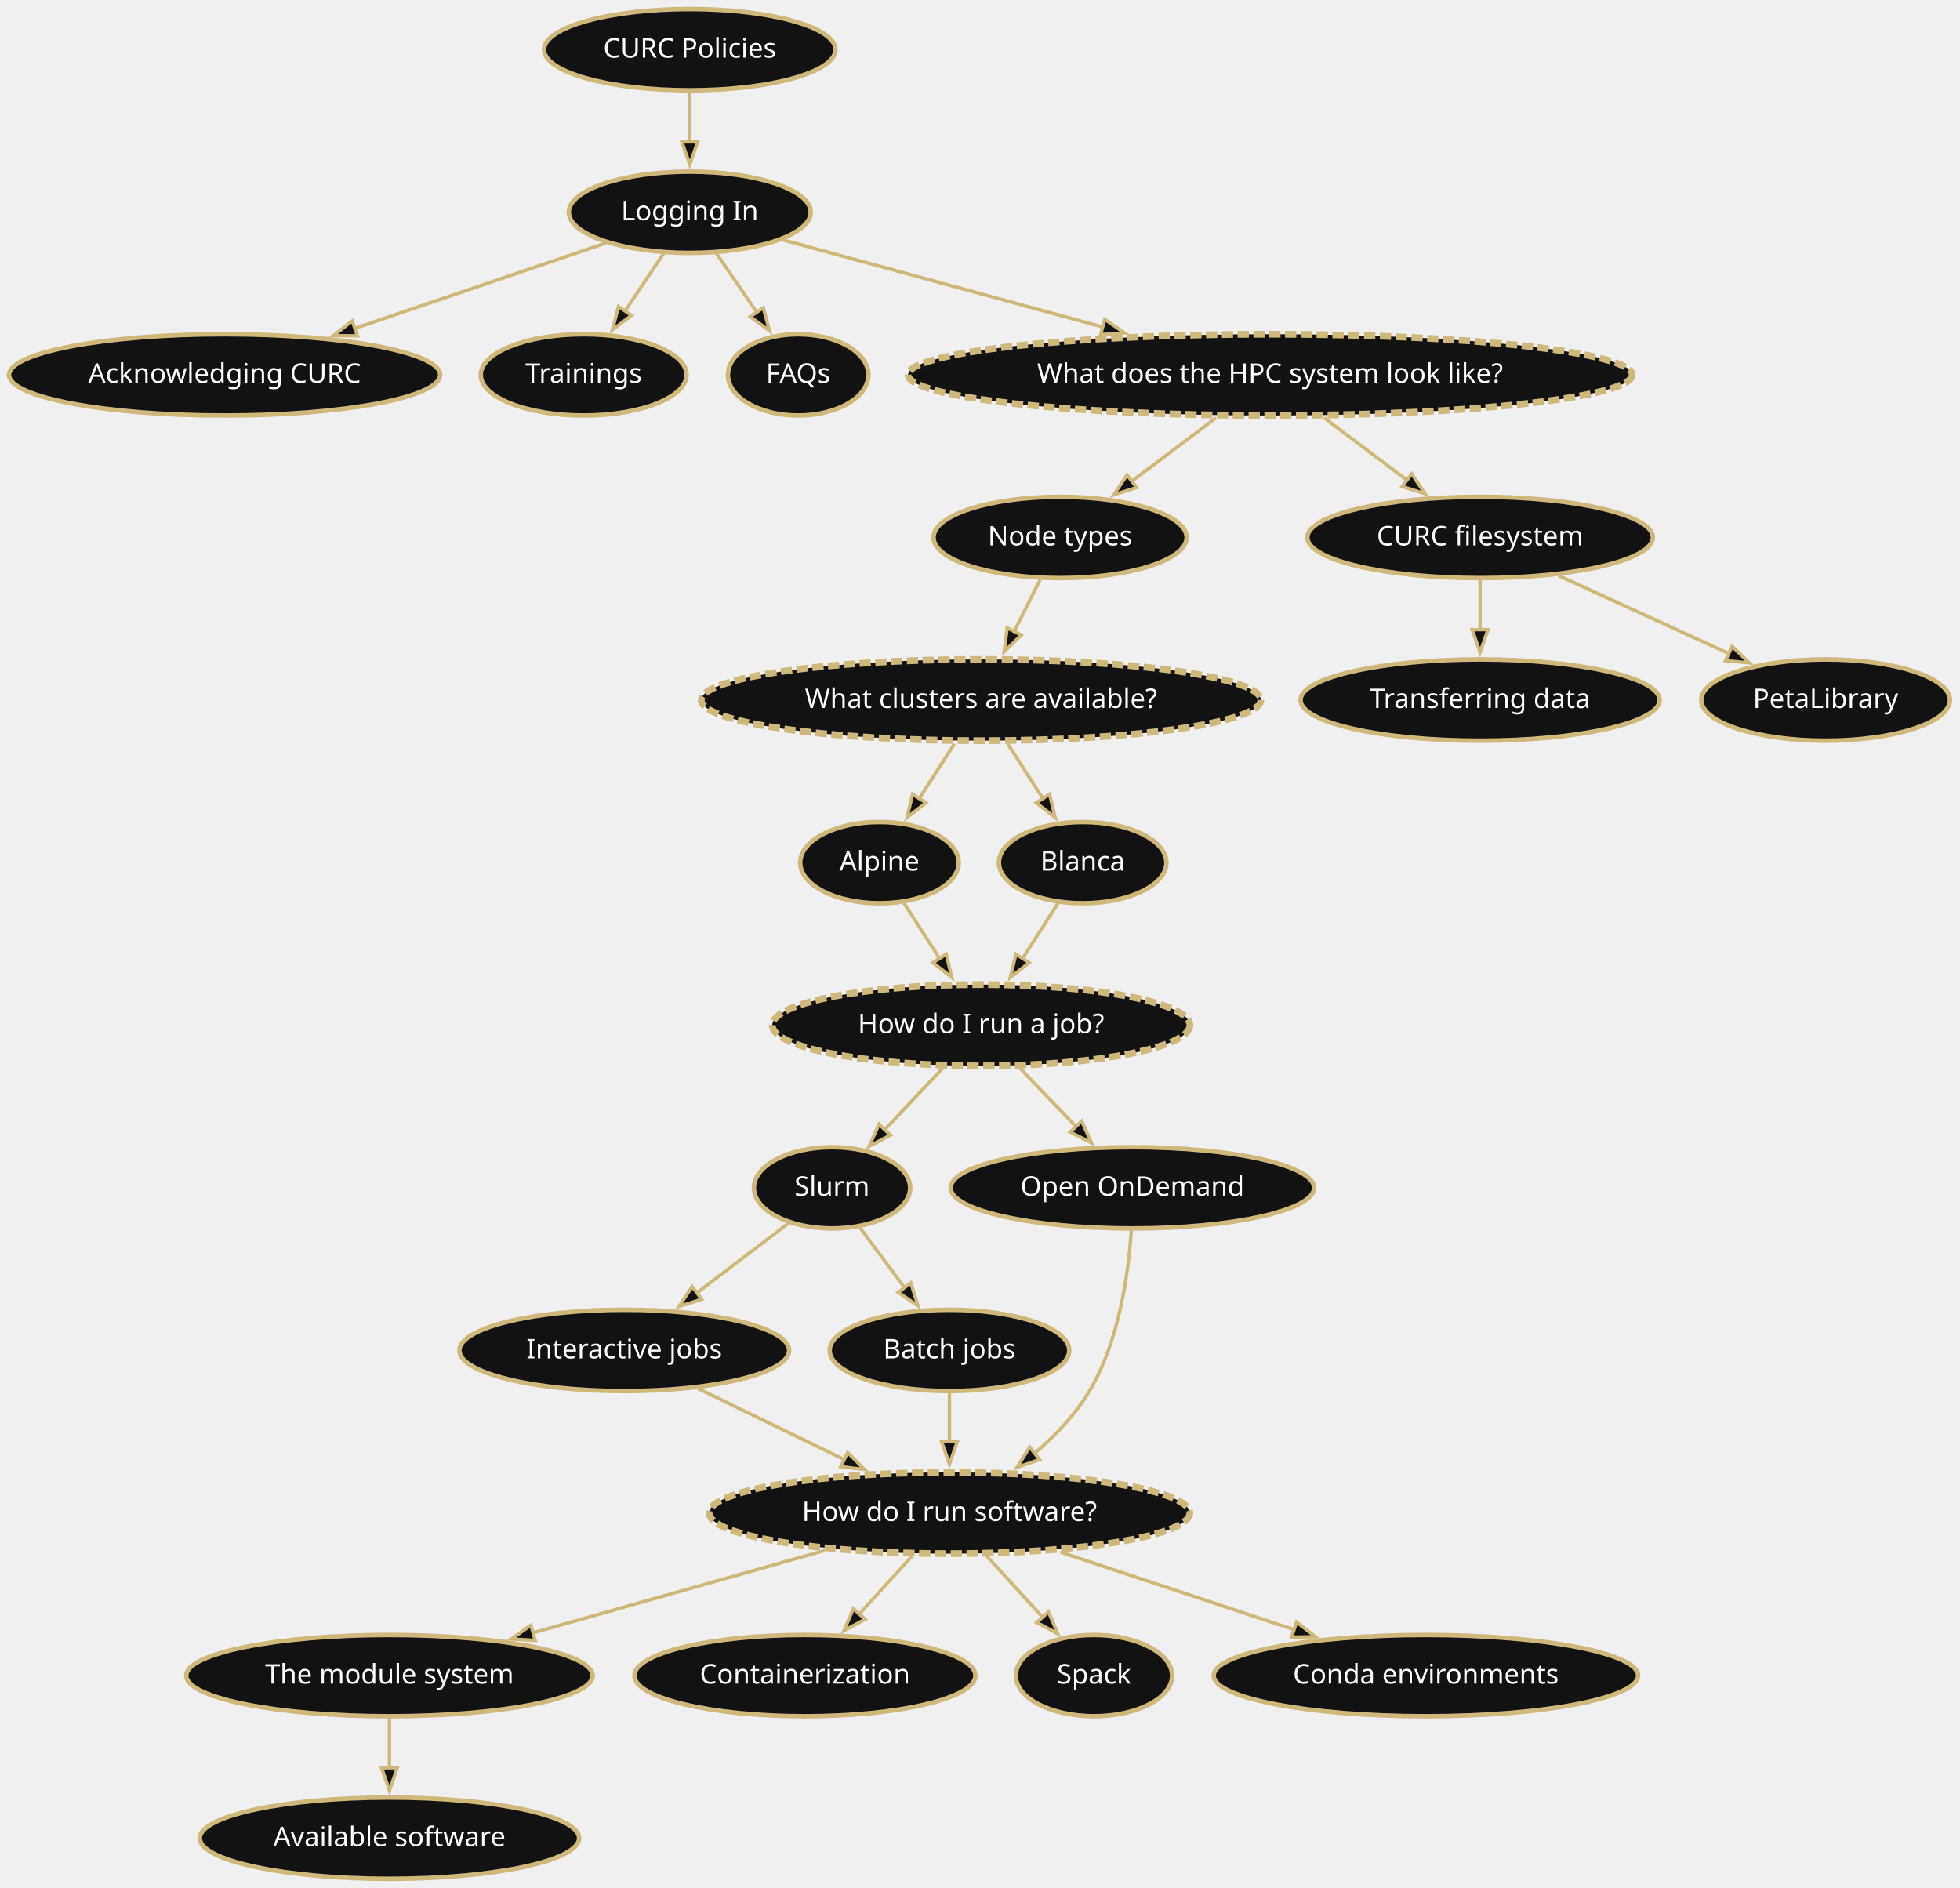
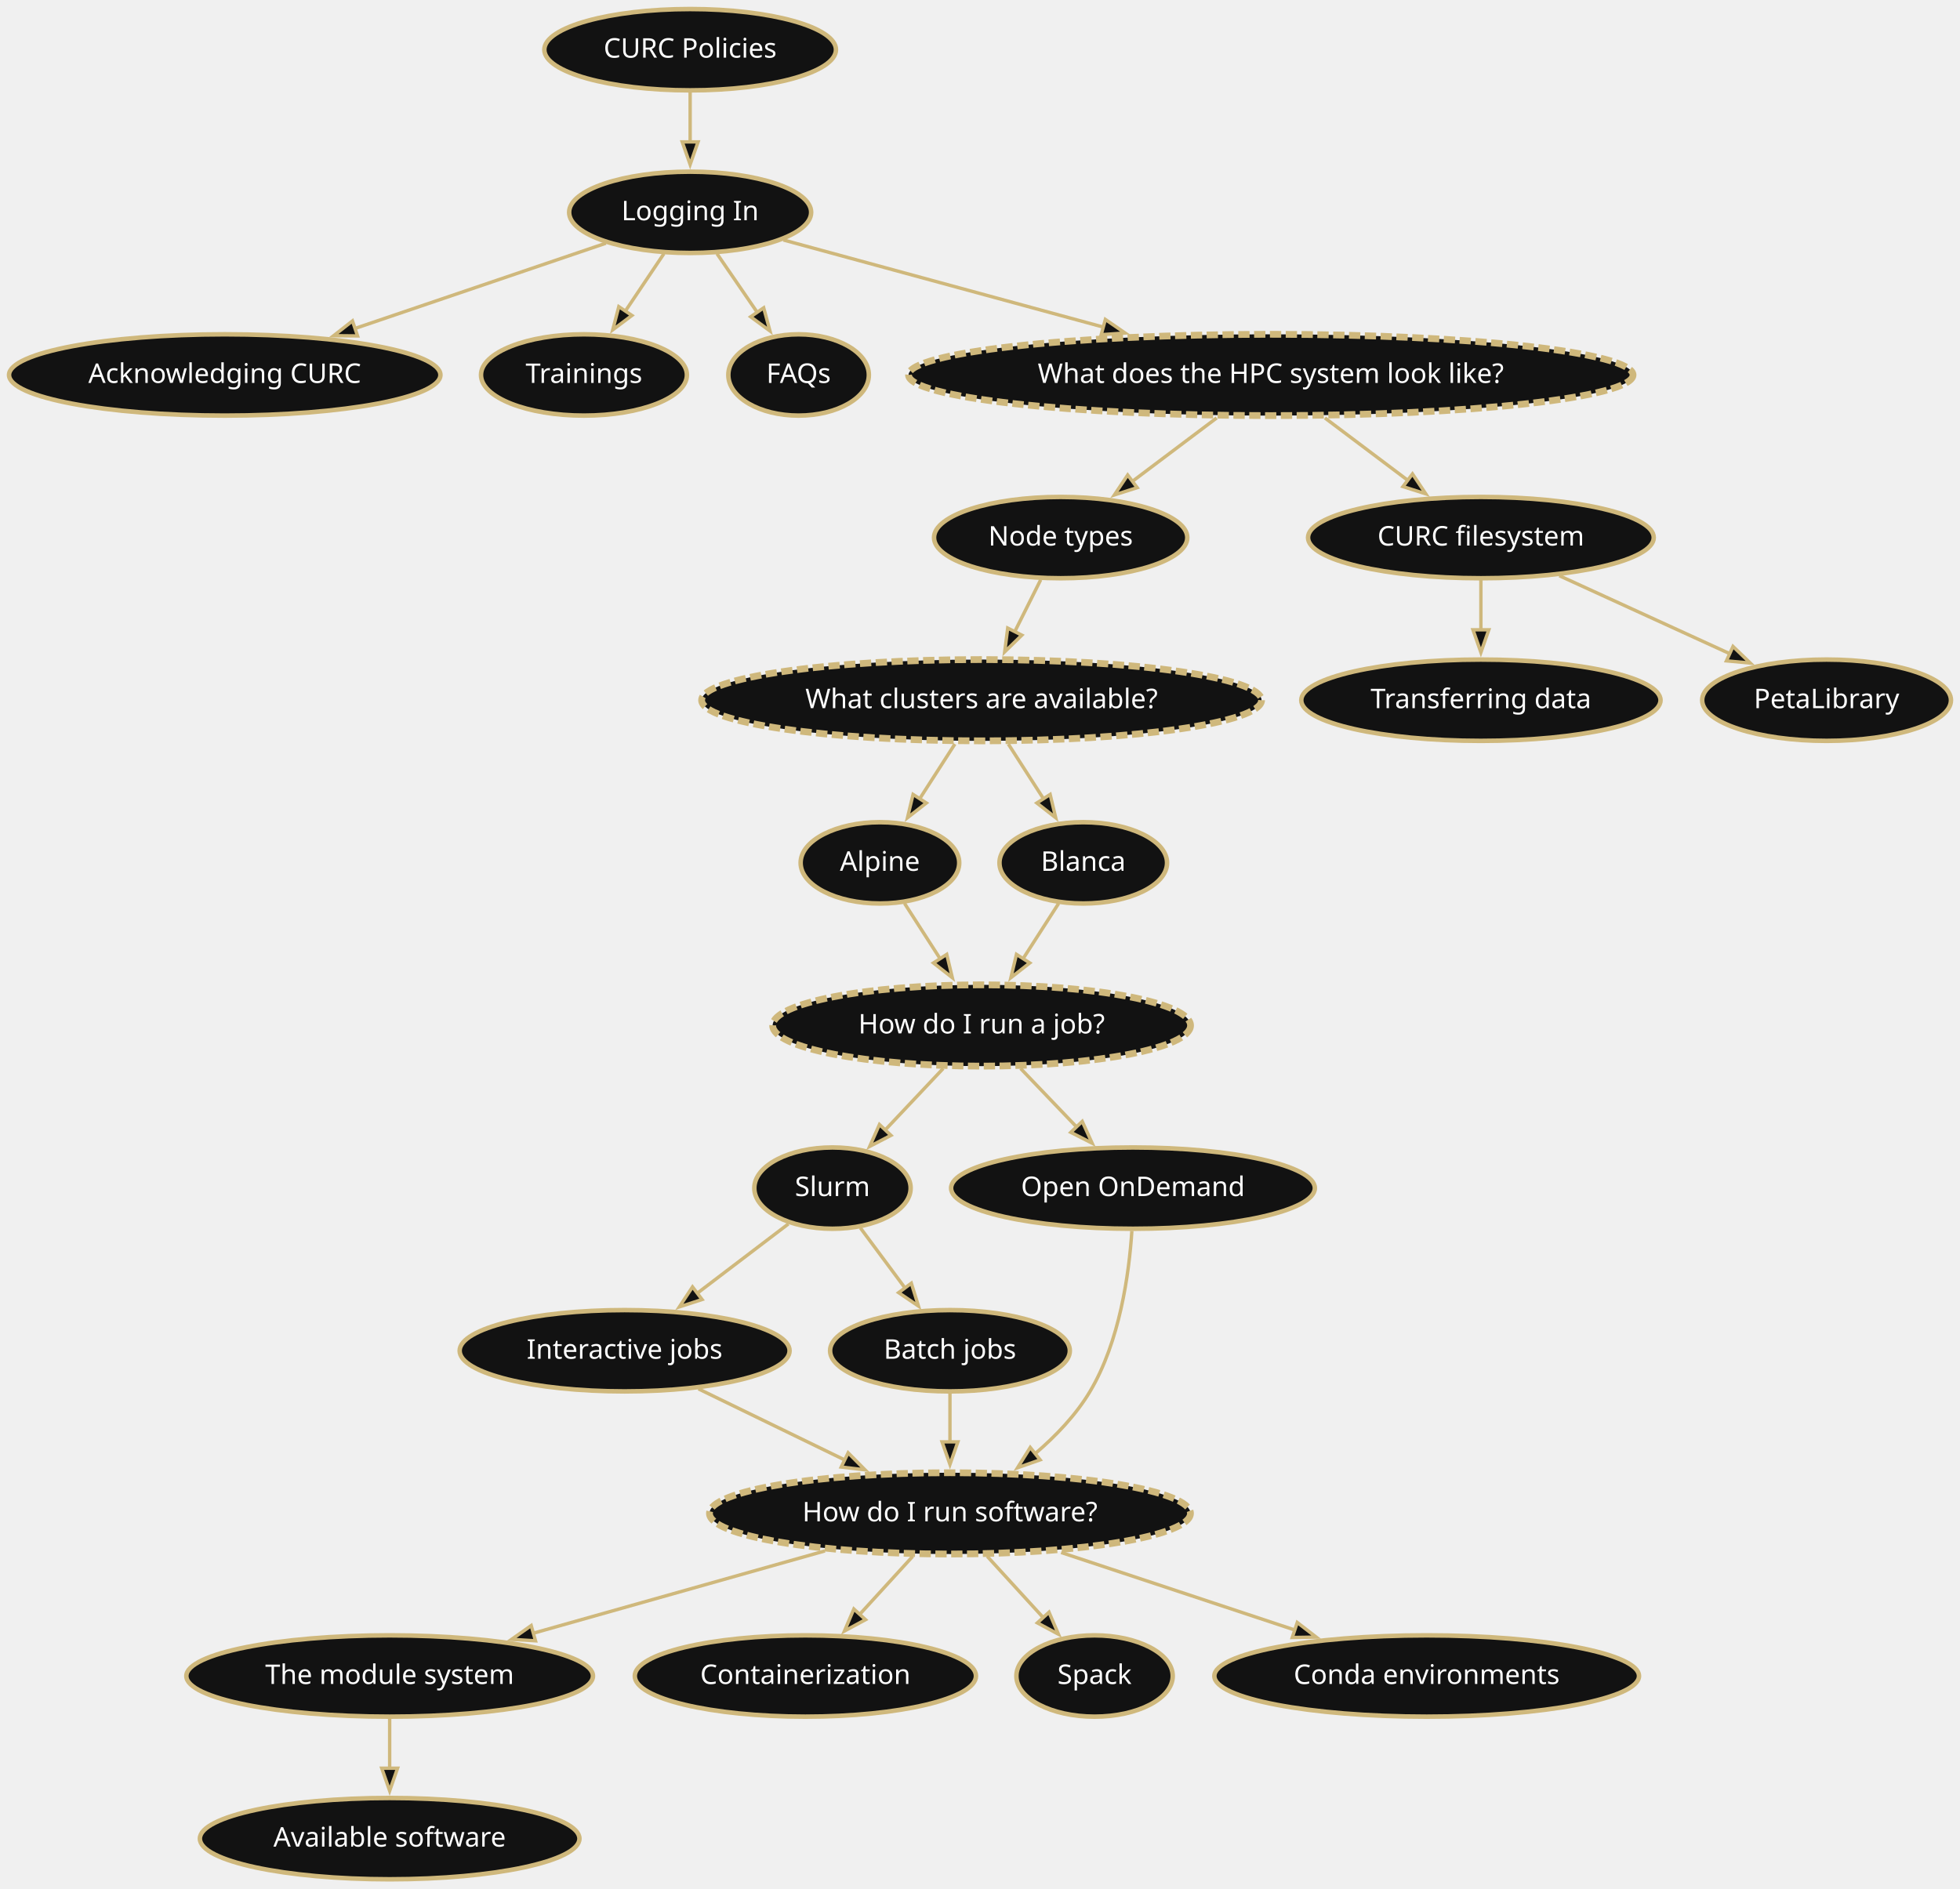
- <svg xmlns="http://www.w3.org/2000/svg" xmlns:xlink="http://www.w3.org/1999/xlink" width="100%" height="100%" viewBox="0.00 0.00 868.00 836.00">
+ <svg xmlns="http://www.w3.org/2000/svg" xmlns:xlink="http://www.w3.org/1999/xlink" width="100%" height="100%" viewBox="0.00 0.00 867.53 836.00">
  <g id="doc-flowchart" class="graph" transform="scale(1 1) rotate(0) translate(4 832)">
    <g id="clickable" class="node">
      <g id="a_clickable">
        <a xlink:href="../additional-resources/policies.html" target="_blank">
          <ellipse fill="#121212" stroke="#cfb87c" stroke-width="2" cx="301.47" cy="-810" rx="64.54" ry="18" />
-           <text xml:space="preserve" text-anchor="middle" x="301.47" y="-806.48" font-family="Verdana" font-size="12.00" fill="white">CURC Policies</text>
+           <text text-anchor="middle" x="301.47" y="-806.48" font-family="Verdana" font-size="12.00" fill="white">CURC Policies</text>
        </a>
      </g>
    </g>
    <g id="clickable" class="node">
      <g id="a_clickable">
        <a xlink:href="../getting_started/logging-in.html" target="_blank">
          <ellipse fill="#121212" stroke="#cfb87c" stroke-width="2" cx="301.47" cy="-738" rx="53.56" ry="18" />
-           <text xml:space="preserve" text-anchor="middle" x="301.47" y="-734.48" font-family="Verdana" font-size="12.00" fill="white">Logging In</text>
+           <text text-anchor="middle" x="301.47" y="-734.48" font-family="Verdana" font-size="12.00" fill="white">Logging In</text>
        </a>
      </g>
    </g>
    <g id="doc-flowchart_edge1" class="edge">
      <path fill="none" stroke="#cfb87c" stroke-width="1.5" d="M301.47,-791.34C301.47,-784.59 301.47,-776.69 301.47,-769.11" />
      <polygon fill="#121212" stroke="#cfb87c" stroke-width="1.5" points="304.97,-769.17 301.47,-759.17 297.97,-769.17 304.97,-769.17" />
    </g>
    <g id="clickable" class="node">
      <g id="a_clickable">
        <a xlink:href="../getting_started/acknowledge_curc_resources.html" target="_blank">
          <ellipse fill="#121212" stroke="#cfb87c" stroke-width="2" cx="95.47" cy="-666" rx="95.47" ry="18" />
-           <text xml:space="preserve" text-anchor="middle" x="95.47" y="-662.48" font-family="Verdana" font-size="12.00" fill="white">Acknowledging CURC</text>
+           <text text-anchor="middle" x="95.47" y="-662.48" font-family="Verdana" font-size="12.00" fill="white">Acknowledging CURC</text>
        </a>
      </g>
    </g>
    <g id="doc-flowchart_edge2" class="edge">
      <path fill="none" stroke="#cfb87c" stroke-width="1.5" d="M264.17,-724.32C233.1,-713.76 188.33,-698.55 152.73,-686.45" />
      <polygon fill="#121212" stroke="#cfb87c" stroke-width="1.5" points="154.26,-683.28 143.67,-683.38 152.01,-689.91 154.26,-683.28" />
    </g>
    <g id="clickable" class="node">
      <g id="a_clickable">
        <a xlink:href="../getting_started/trainings_and_consults/current-sem-trainings.html" target="_blank">
          <ellipse fill="#121212" stroke="#cfb87c" stroke-width="2" cx="254.47" cy="-666" rx="45.57" ry="18" />
-           <text xml:space="preserve" text-anchor="middle" x="254.47" y="-662.48" font-family="Verdana" font-size="12.00" fill="white">Trainings</text>
+           <text text-anchor="middle" x="254.47" y="-662.48" font-family="Verdana" font-size="12.00" fill="white">Trainings</text>
        </a>
      </g>
    </g>
    <g id="doc-flowchart_edge3" class="edge">
      <path fill="none" stroke="#cfb87c" stroke-width="1.5" d="M289.86,-719.7C284.68,-711.98 278.45,-702.71 272.68,-694.11" />
      <polygon fill="#121212" stroke="#cfb87c" stroke-width="1.5" points="275.7,-692.34 267.22,-685.99 269.89,-696.24 275.7,-692.34" />
    </g>
    <g id="clickable" class="node">
      <g id="a_clickable">
        <a xlink:href="../getting_started/faq.html" target="_blank">
          <ellipse fill="#121212" stroke="#cfb87c" stroke-width="2" cx="349.47" cy="-666" rx="31.1" ry="18" />
-           <text xml:space="preserve" text-anchor="middle" x="349.47" y="-662.48" font-family="Verdana" font-size="12.00" fill="white">FAQs</text>
+           <text text-anchor="middle" x="349.47" y="-662.48" font-family="Verdana" font-size="12.00" fill="white">FAQs</text>
        </a>
      </g>
    </g>
    <g id="doc-flowchart_edge4" class="edge">
      <path fill="none" stroke="#cfb87c" stroke-width="1.5" d="M313.34,-719.7C318.71,-711.87 325.18,-702.44 331.15,-693.73" />
      <polygon fill="#121212" stroke="#cfb87c" stroke-width="1.5" points="334.02,-695.72 336.79,-685.49 328.25,-691.76 334.02,-695.72" />
    </g>
    <g id="doc-flowchart_node6" class="node">
      <ellipse fill="#121212" stroke="#cfb87c" stroke-width="3" stroke-dasharray="5,2" cx="558.47" cy="-666" rx="160.34" ry="18" />
-       <text xml:space="preserve" text-anchor="middle" x="558.47" y="-662.48" font-family="Verdana" font-size="12.00" fill="white">What does the HPC system look like?</text>
+       <text text-anchor="middle" x="558.47" y="-662.48" font-family="Verdana" font-size="12.00" fill="white">What does the HPC system look like?</text>
    </g>
    <g id="doc-flowchart_edge5" class="edge">
      <path fill="none" stroke="#cfb87c" stroke-width="1.5" d="M342.77,-725.75C380.88,-715.37 438.38,-699.71 484.42,-687.17" />
      <polygon fill="#121212" stroke="#cfb87c" stroke-width="1.5" points="485.25,-690.57 493.98,-684.57 483.41,-683.82 485.25,-690.57" />
    </g>
    <g id="clickable" class="node">
      <g id="a_clickable">
        <a xlink:href="../compute/node-types.html" target="_blank">
          <ellipse fill="#121212" stroke="#cfb87c" stroke-width="2" cx="465.47" cy="-594" rx="56.05" ry="18" />
-           <text xml:space="preserve" text-anchor="middle" x="465.47" y="-590.48" font-family="Verdana" font-size="12.00" fill="white">Node types</text>
+           <text text-anchor="middle" x="465.47" y="-590.48" font-family="Verdana" font-size="12.00" fill="white">Node types</text>
        </a>
      </g>
    </g>
    <g id="doc-flowchart_edge6" class="edge">
      <path fill="none" stroke="#cfb87c" stroke-width="1.5" d="M534.52,-646.97C523.06,-638.34 509.18,-627.9 496.88,-618.64" />
      <polygon fill="#121212" stroke="#cfb87c" stroke-width="1.5" points="499.34,-616.11 489.25,-612.89 495.13,-621.7 499.34,-616.11" />
    </g>
    <g id="clickable" class="node">
      <g id="a_clickable">
        <a xlink:href="../compute/filesystems.html" target="_blank">
          <ellipse fill="#121212" stroke="#cfb87c" stroke-width="2" cx="651.47" cy="-594" rx="76.51" ry="18" />
-           <text xml:space="preserve" text-anchor="middle" x="651.47" y="-590.48" font-family="Verdana" font-size="12.00" fill="white">CURC filesystem</text>
+           <text text-anchor="middle" x="651.47" y="-590.48" font-family="Verdana" font-size="12.00" fill="white">CURC filesystem</text>
        </a>
      </g>
    </g>
    <g id="doc-flowchart_edge7" class="edge">
      <path fill="none" stroke="#cfb87c" stroke-width="1.5" d="M582.42,-646.97C593.61,-638.56 607.09,-628.41 619.16,-619.32" />
      <polygon fill="#121212" stroke="#cfb87c" stroke-width="1.5" points="621.19,-622.18 627.07,-613.37 616.98,-616.58 621.19,-622.18" />
    </g>
    <g id="doc-flowchart_node7" class="node">
      <ellipse fill="#121212" stroke="#cfb87c" stroke-width="3" stroke-dasharray="5,2" cx="430.47" cy="-378" rx="92.48" ry="18" />
-       <text xml:space="preserve" text-anchor="middle" x="430.47" y="-374.48" font-family="Verdana" font-size="12.00" fill="white">How do I run a job?</text>
+       <text text-anchor="middle" x="430.47" y="-374.48" font-family="Verdana" font-size="12.00" fill="white">How do I run a job?</text>
    </g>
    <g id="clickable" class="node">
      <g id="a_clickable">
        <a xlink:href="../running-jobs/job-resources.html" target="_blank">
          <ellipse fill="#121212" stroke="#cfb87c" stroke-width="2" cx="364.47" cy="-306" rx="34.6" ry="18" />
-           <text xml:space="preserve" text-anchor="middle" x="364.47" y="-302.48" font-family="Verdana" font-size="12.00" fill="white">Slurm</text>
+           <text text-anchor="middle" x="364.47" y="-302.48" font-family="Verdana" font-size="12.00" fill="white">Slurm</text>
        </a>
      </g>
    </g>
    <g id="doc-flowchart_edge15" class="edge">
      <path fill="none" stroke="#cfb87c" stroke-width="1.5" d="M413.48,-358.97C405.65,-350.68 396.25,-340.7 387.78,-331.71" />
      <polygon fill="#121212" stroke="#cfb87c" stroke-width="1.5" points="390.36,-329.35 380.95,-324.47 385.26,-334.15 390.36,-329.35" />
    </g>
    <g id="clickable" class="node">
      <g id="a_clickable">
        <a xlink:href="../open_ondemand/index.html" target="_blank">
          <ellipse fill="#121212" stroke="#cfb87c" stroke-width="2" cx="497.47" cy="-306" rx="80.5" ry="18" />
-           <text xml:space="preserve" text-anchor="middle" x="497.47" y="-302.48" font-family="Verdana" font-size="12.00" fill="white">Open OnDemand</text>
+           <text text-anchor="middle" x="497.47" y="-302.48" font-family="Verdana" font-size="12.00" fill="white">Open OnDemand</text>
        </a>
      </g>
    </g>
    <g id="doc-flowchart_edge16" class="edge">
      <path fill="none" stroke="#cfb87c" stroke-width="1.5" d="M447.73,-358.97C455.33,-351.04 464.39,-341.56 472.69,-332.89" />
      <polygon fill="#121212" stroke="#cfb87c" stroke-width="1.5" points="475.02,-335.53 479.4,-325.88 469.96,-330.69 475.02,-335.53" />
    </g>
    <g id="doc-flowchart_node8" class="node">
      <ellipse fill="#121212" stroke="#cfb87c" stroke-width="3" stroke-dasharray="5,2" cx="430.47" cy="-522" rx="123.92" ry="18" />
-       <text xml:space="preserve" text-anchor="middle" x="430.47" y="-518.48" font-family="Verdana" font-size="12.00" fill="white">What clusters are available?</text>
+       <text text-anchor="middle" x="430.47" y="-518.48" font-family="Verdana" font-size="12.00" fill="white">What clusters are available?</text>
    </g>
    <g id="clickable" class="node">
      <g id="a_clickable">
        <a xlink:href="../clusters/alpine/index.html" target="_blank">
          <ellipse fill="#121212" stroke="#cfb87c" stroke-width="2" cx="385.47" cy="-450" rx="35.1" ry="18" />
-           <text xml:space="preserve" text-anchor="middle" x="385.47" y="-446.48" font-family="Verdana" font-size="12.00" fill="white">Alpine</text>
+           <text text-anchor="middle" x="385.47" y="-446.48" font-family="Verdana" font-size="12.00" fill="white">Alpine</text>
        </a>
      </g>
    </g>
    <g id="doc-flowchart_edge11" class="edge">
      <path fill="none" stroke="#cfb87c" stroke-width="1.5" d="M418.65,-502.61C413.87,-495.17 408.25,-486.44 403.01,-478.28" />
      <polygon fill="#121212" stroke="#cfb87c" stroke-width="1.5" points="406.03,-476.5 397.67,-469.98 400.14,-480.28 406.03,-476.5" />
    </g>
    <g id="clickable" class="node">
      <g id="a_clickable">
        <a xlink:href="../clusters/blanca/blanca.html" target="_blank">
          <ellipse fill="#121212" stroke="#cfb87c" stroke-width="2" cx="475.47" cy="-450" rx="37.09" ry="18" />
-           <text xml:space="preserve" text-anchor="middle" x="475.47" y="-446.48" font-family="Verdana" font-size="12.00" fill="white">Blanca</text>
+           <text text-anchor="middle" x="475.47" y="-446.48" font-family="Verdana" font-size="12.00" fill="white">Blanca</text>
        </a>
      </g>
    </g>
    <g id="doc-flowchart_edge12" class="edge">
      <path fill="none" stroke="#cfb87c" stroke-width="1.5" d="M442.3,-502.61C447.08,-495.17 452.69,-486.44 457.93,-478.28" />
      <polygon fill="#121212" stroke="#cfb87c" stroke-width="1.5" points="460.81,-480.28 463.27,-469.98 454.92,-476.5 460.81,-480.28" />
    </g>
    <g id="doc-flowchart_edge10" class="edge">
      <path fill="none" stroke="#cfb87c" stroke-width="1.5" d="M456.64,-575.34C453.12,-568.29 448.97,-559.99 445.02,-552.1" />
      <polygon fill="#121212" stroke="#cfb87c" stroke-width="1.5" points="448.29,-550.8 440.69,-543.42 442.03,-553.93 448.29,-550.8" />
    </g>
    <g id="clickable" class="node">
      <g id="a_clickable">
        <a xlink:href="../compute/data-transfer.html" target="_blank">
          <ellipse fill="#121212" stroke="#cfb87c" stroke-width="2" cx="651.47" cy="-522" rx="79.51" ry="18" />
-           <text xml:space="preserve" text-anchor="middle" x="651.47" y="-518.48" font-family="Verdana" font-size="12.00" fill="white">Transferring data</text>
+           <text text-anchor="middle" x="651.47" y="-518.48" font-family="Verdana" font-size="12.00" fill="white">Transferring data</text>
        </a>
      </g>
    </g>
    <g id="doc-flowchart_edge8" class="edge">
      <path fill="none" stroke="#cfb87c" stroke-width="1.5" d="M651.47,-575.34C651.47,-568.59 651.47,-560.69 651.47,-553.11" />
      <polygon fill="#121212" stroke="#cfb87c" stroke-width="1.5" points="654.97,-553.17 651.47,-543.17 647.97,-553.17 654.97,-553.17" />
    </g>
    <g id="clickable" class="node">
      <g id="a_clickable">
        <a xlink:href="../petalibrary/index.html" target="_blank">
          <ellipse fill="#121212" stroke="#cfb87c" stroke-width="2" cx="804.47" cy="-522" rx="55.06" ry="18" />
-           <text xml:space="preserve" text-anchor="middle" x="804.47" y="-518.48" font-family="Verdana" font-size="12.00" fill="white">PetaLibrary</text>
+           <text text-anchor="middle" x="804.47" y="-518.48" font-family="Verdana" font-size="12.00" fill="white">PetaLibrary</text>
        </a>
      </g>
    </g>
    <g id="doc-flowchart_edge9" class="edge">
      <path fill="none" stroke="#cfb87c" stroke-width="1.5" d="M686.19,-577.12C708.65,-566.84 738.03,-553.4 761.89,-542.48" />
      <polygon fill="#121212" stroke="#cfb87c" stroke-width="1.5" points="763.06,-545.8 770.7,-538.45 760.15,-539.43 763.06,-545.8" />
    </g>
    <g id="doc-flowchart_edge13" class="edge">
      <path fill="none" stroke="#cfb87c" stroke-width="1.5" d="M396.37,-432.05C401.12,-424.66 406.83,-415.78 412.2,-407.42" />
      <polygon fill="#121212" stroke="#cfb87c" stroke-width="1.5" points="415.04,-409.47 417.51,-399.17 409.16,-405.69 415.04,-409.47" />
    </g>
    <g id="doc-flowchart_edge14" class="edge">
      <path fill="none" stroke="#cfb87c" stroke-width="1.5" d="M464.58,-432.05C459.83,-424.66 454.12,-415.78 448.74,-407.42" />
      <polygon fill="#121212" stroke="#cfb87c" stroke-width="1.5" points="451.79,-405.69 443.44,-399.17 445.9,-409.47 451.79,-405.69" />
    </g>
    <g id="clickable" class="node">
      <g id="a_clickable">
        <a xlink:href="../running-jobs/interactive-jobs.html" target="_blank">
          <ellipse fill="#121212" stroke="#cfb87c" stroke-width="2" cx="272.47" cy="-234" rx="73.02" ry="18" />
-           <text xml:space="preserve" text-anchor="middle" x="272.47" y="-230.47" font-family="Verdana" font-size="12.00" fill="white">Interactive jobs</text>
+           <text text-anchor="middle" x="272.47" y="-230.47" font-family="Verdana" font-size="12.00" fill="white">Interactive jobs</text>
        </a>
      </g>
    </g>
    <g id="doc-flowchart_edge17" class="edge">
      <path fill="none" stroke="#cfb87c" stroke-width="1.5" d="M344.96,-290.15C333.16,-281.18 317.84,-269.52 304.32,-259.23" />
      <polygon fill="#121212" stroke="#cfb87c" stroke-width="1.5" points="306.75,-256.68 296.68,-253.41 302.52,-262.26 306.75,-256.68" />
    </g>
    <g id="clickable" class="node">
      <g id="a_clickable">
        <a xlink:href="../running-jobs/batch-jobs.html" target="_blank">
          <ellipse fill="#121212" stroke="#cfb87c" stroke-width="2" cx="416.47" cy="-234" rx="53.06" ry="18" />
-           <text xml:space="preserve" text-anchor="middle" x="416.47" y="-230.47" font-family="Verdana" font-size="12.00" fill="white">Batch jobs</text>
+           <text text-anchor="middle" x="416.47" y="-230.47" font-family="Verdana" font-size="12.00" fill="white">Batch jobs</text>
        </a>
      </g>
    </g>
    <g id="doc-flowchart_edge18" class="edge">
      <path fill="none" stroke="#cfb87c" stroke-width="1.5" d="M376.8,-288.41C382.73,-280.42 390,-270.64 396.68,-261.64" />
      <polygon fill="#121212" stroke="#cfb87c" stroke-width="1.5" points="399.37,-263.89 402.52,-253.78 393.75,-259.72 399.37,-263.89" />
    </g>
    <g id="doc-flowchart_node19" class="node">
      <ellipse fill="#121212" stroke="#cfb87c" stroke-width="3" stroke-dasharray="5,2" cx="416.47" cy="-162" rx="106.45" ry="18" />
-       <text xml:space="preserve" text-anchor="middle" x="416.47" y="-158.47" font-family="Verdana" font-size="12.00" fill="white">How do I run software?</text>
+       <text text-anchor="middle" x="416.47" y="-158.47" font-family="Verdana" font-size="12.00" fill="white">How do I run software?</text>
    </g>
    <g id="doc-flowchart_edge19" class="edge">
      <path fill="none" stroke="#cfb87c" stroke-width="1.5" d="M305.15,-217.12C324.28,-207.82 348.76,-195.92 369.89,-185.65" />
      <polygon fill="#121212" stroke="#cfb87c" stroke-width="1.5" points="371.4,-188.8 378.86,-181.28 368.34,-182.51 371.4,-188.8" />
    </g>
    <g id="doc-flowchart_edge20" class="edge">
      <path fill="none" stroke="#cfb87c" stroke-width="1.5" d="M416.47,-215.34C416.47,-208.69 416.47,-200.94 416.47,-193.46" />
      <polygon fill="#121212" stroke="#cfb87c" stroke-width="1.5" points="419.97,-193.66 416.47,-183.66 412.97,-193.66 419.97,-193.66" />
    </g>
    <g id="doc-flowchart_edge21" class="edge">
      <path fill="none" stroke="#cfb87c" stroke-width="1.5" d="M496.99,-287.06C495.75,-268.16 491.65,-238.13 478.47,-216 472.29,-205.61 463.34,-196.26 454.15,-188.41" />
      <polygon fill="#121212" stroke="#cfb87c" stroke-width="1.5" points="456.38,-185.7 446.38,-182.2 452.01,-191.18 456.38,-185.7" />
    </g>
    <g id="clickable" class="node">
      <g id="a_clickable">
        <a xlink:href="../compute/modules.html" target="_blank">
          <ellipse fill="#121212" stroke="#cfb87c" stroke-width="2" cx="168.47" cy="-90" rx="89.99" ry="18" />
-           <text xml:space="preserve" text-anchor="middle" x="168.47" y="-86.47" font-family="Verdana" font-size="12.00" fill="white">The module system</text>
+           <text text-anchor="middle" x="168.47" y="-86.47" font-family="Verdana" font-size="12.00" fill="white">The module system</text>
        </a>
      </g>
    </g>
    <g id="doc-flowchart_edge22" class="edge">
      <path fill="none" stroke="#cfb87c" stroke-width="1.5" d="M361.13,-145.38C322.88,-134.58 271.91,-120.19 232,-108.93" />
      <polygon fill="#121212" stroke="#cfb87c" stroke-width="1.5" points="233.02,-105.58 222.45,-106.23 231.12,-112.32 233.02,-105.58" />
    </g>
    <g id="clickable" class="node">
      <g id="a_clickable">
        <a xlink:href="../software/containerization.html" target="_blank">
          <ellipse fill="#121212" stroke="#cfb87c" stroke-width="2" cx="352.47" cy="-90" rx="75.51" ry="18" />
-           <text xml:space="preserve" text-anchor="middle" x="352.47" y="-86.47" font-family="Verdana" font-size="12.00" fill="white">Containerization</text>
+           <text text-anchor="middle" x="352.47" y="-86.47" font-family="Verdana" font-size="12.00" fill="white">Containerization</text>
        </a>
      </g>
    </g>
    <g id="doc-flowchart_edge23" class="edge">
      <path fill="none" stroke="#cfb87c" stroke-width="1.5" d="M399.99,-142.97C392.81,-135.12 384.26,-125.76 376.4,-117.16" />
      <polygon fill="#121212" stroke="#cfb87c" stroke-width="1.5" points="379.1,-114.94 369.77,-109.92 373.93,-119.66 379.1,-114.94" />
    </g>
    <g id="clickable" class="node">
      <g id="a_clickable">
        <a xlink:href="../software/spack.html" target="_blank">
          <ellipse fill="#121212" stroke="#cfb87c" stroke-width="2" cx="480.47" cy="-90" rx="34.6" ry="18" />
-           <text xml:space="preserve" text-anchor="middle" x="480.47" y="-86.47" font-family="Verdana" font-size="12.00" fill="white">Spack</text>
+           <text text-anchor="middle" x="480.47" y="-86.47" font-family="Verdana" font-size="12.00" fill="white">Spack</text>
        </a>
      </g>
    </g>
    <g id="doc-flowchart_edge24" class="edge">
      <path fill="none" stroke="#cfb87c" stroke-width="1.5" d="M432.96,-142.97C440.54,-134.68 449.67,-124.7 457.88,-115.71" />
      <polygon fill="#121212" stroke="#cfb87c" stroke-width="1.5" points="460.31,-118.24 464.48,-108.5 455.15,-113.52 460.31,-118.24" />
    </g>
    <g id="clickable" class="node">
      <g id="a_clickable">
        <a xlink:href="../software/python.html" target="_blank">
          <ellipse fill="#121212" stroke="#cfb87c" stroke-width="2" cx="627.47" cy="-90" rx="93.98" ry="18" />
-           <text xml:space="preserve" text-anchor="middle" x="627.47" y="-86.47" font-family="Verdana" font-size="12.00" fill="white">Conda environments</text>
+           <text text-anchor="middle" x="627.47" y="-86.47" font-family="Verdana" font-size="12.00" fill="white">Conda environments</text>
        </a>
      </g>
    </g>
    <g id="doc-flowchart_edge25" class="edge">
      <path fill="none" stroke="#cfb87c" stroke-width="1.5" d="M465.68,-144.68C496.59,-134.42 536.62,-121.14 569.12,-110.36" />
      <polygon fill="#121212" stroke="#cfb87c" stroke-width="1.5" points="570.19,-113.69 578.58,-107.22 567.98,-107.05 570.19,-113.69" />
    </g>
    <g id="clickable" class="node">
      <g id="a_clickable">
        <a xlink:href="../software/curc_provided_software.html" target="_blank">
          <ellipse fill="#121212" stroke="#cfb87c" stroke-width="2" cx="168.47" cy="-18" rx="84" ry="18" />
-           <text xml:space="preserve" text-anchor="middle" x="168.47" y="-14.47" font-family="Verdana" font-size="12.00" fill="white">Available software</text>
+           <text text-anchor="middle" x="168.47" y="-14.47" font-family="Verdana" font-size="12.00" fill="white">Available software</text>
        </a>
      </g>
    </g>
    <g id="doc-flowchart_edge26" class="edge">
      <path fill="none" stroke="#cfb87c" stroke-width="1.5" d="M168.47,-71.34C168.47,-64.59 168.47,-56.69 168.47,-49.11" />
      <polygon fill="#121212" stroke="#cfb87c" stroke-width="1.5" points="171.97,-49.17 168.47,-39.17 164.97,-49.17 171.97,-49.17" />
    </g>
  </g>
</svg>
